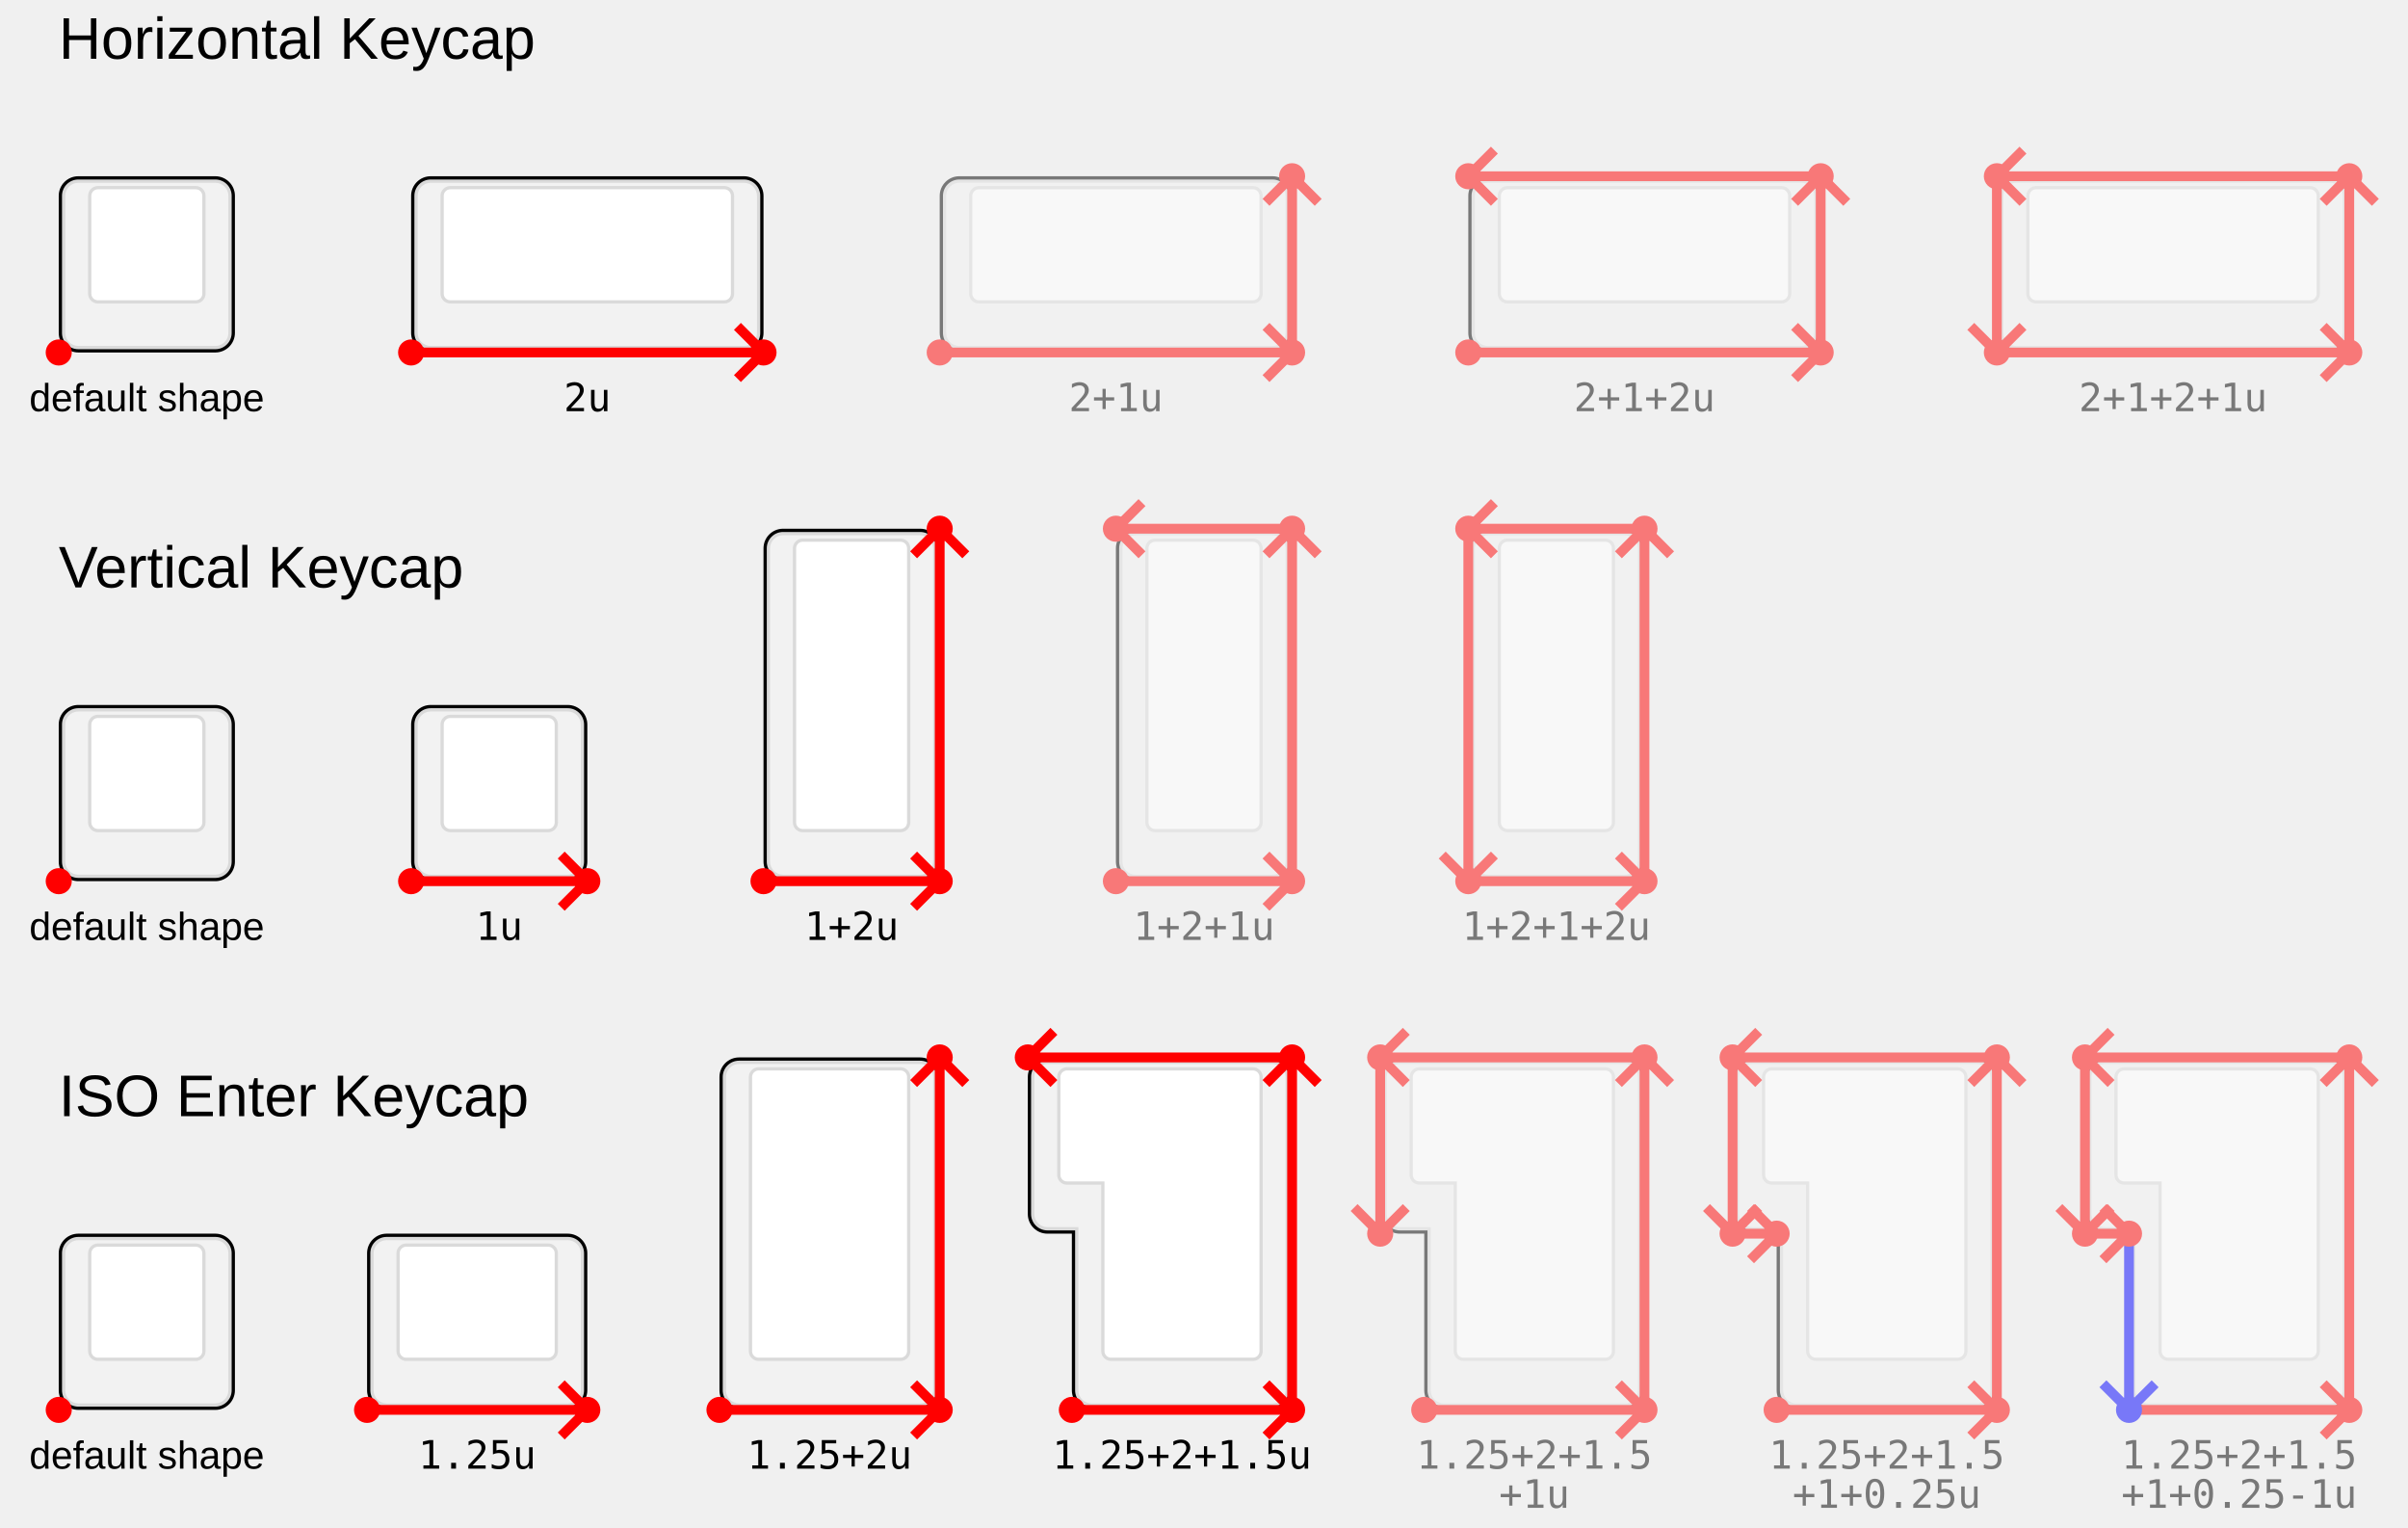
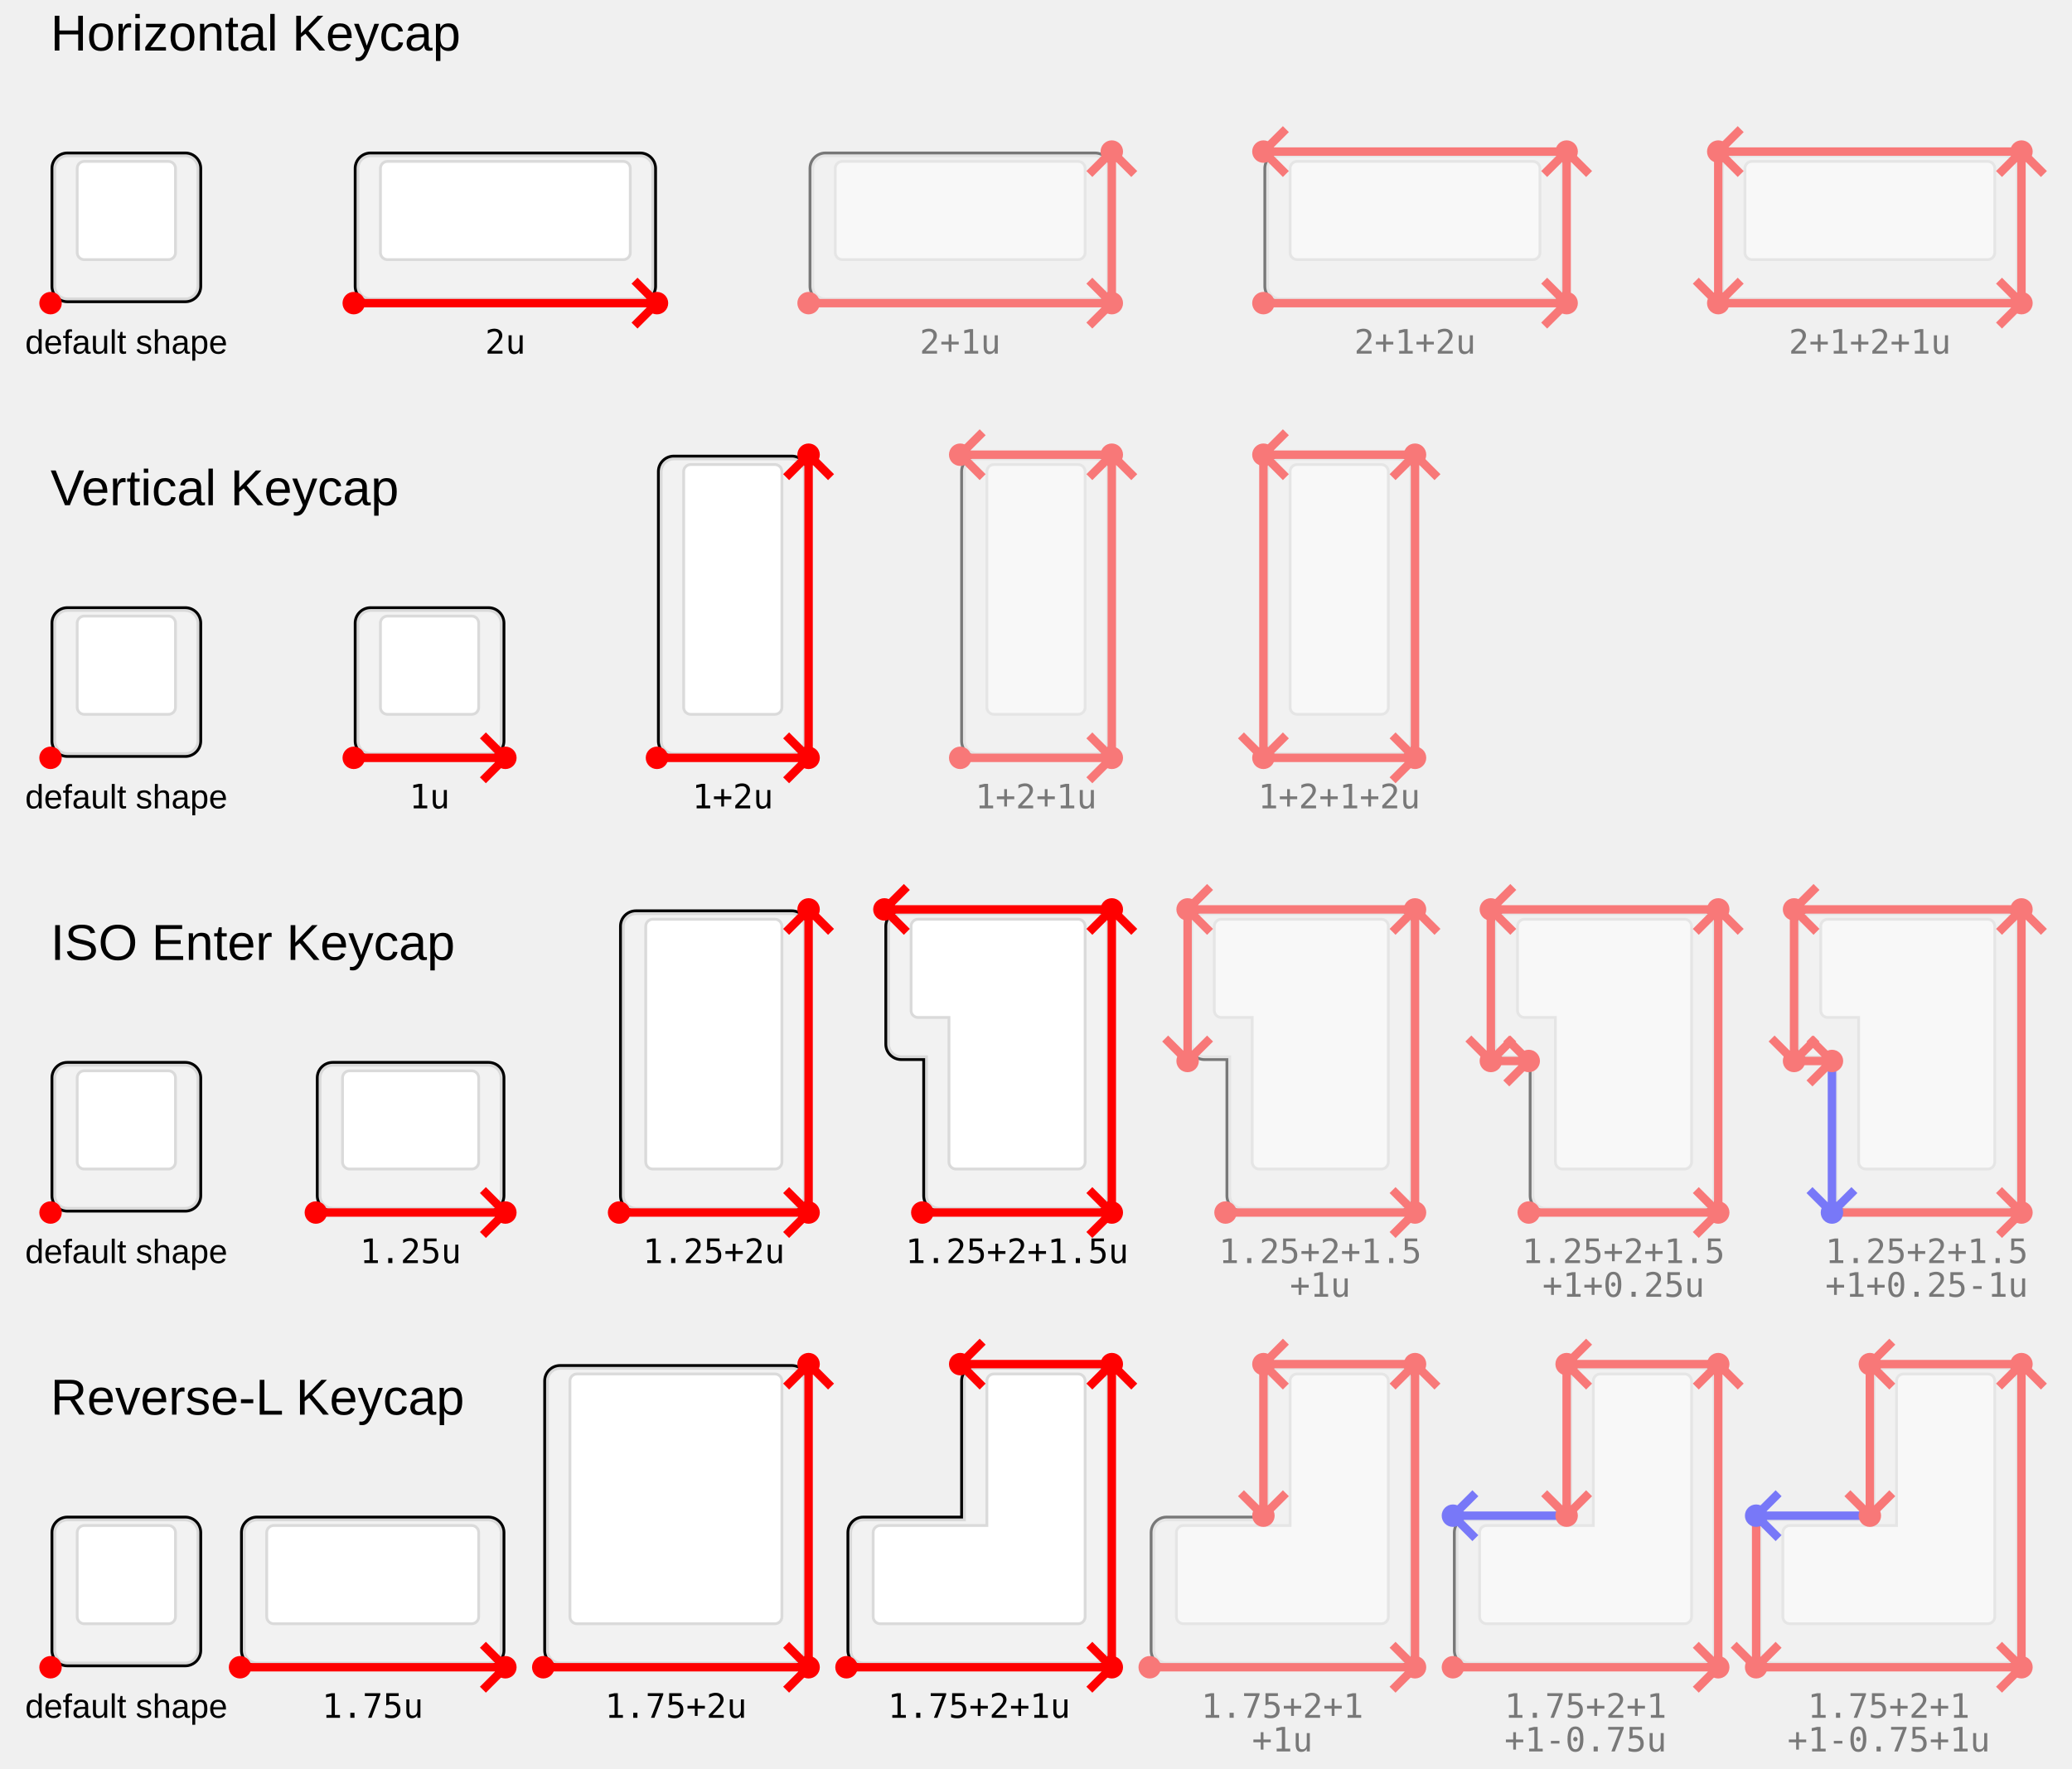
- <svg xmlns="http://www.w3.org/2000/svg" xmlns:xlink="http://www.w3.org/1999/xlink" version="1.1" width="738" height="468" viewBox="36 -486 738 468">
+ <svg xmlns="http://www.w3.org/2000/svg" xmlns:xlink="http://www.w3.org/1999/xlink" version="1.1" width="738" height="630" viewBox="36 -486 738 630">
  <defs>
    <g id="shape0">
      <path d="M 6 -54 C 2.686 -54 0 -51.314 0 -48 L 0 -6 C 0 -2.686 2.686 0 6 0 L 48 0 C 51.314 0 54 -2.686 54 -6 L 54 -48 C 54 -51.314 51.314 -54 48 -54 Z" fill="#000000" />
      <path d="M 6 -53 C 3.239 -53 1 -50.761 1 -48 L 1 -6 C 1 -3.239 3.239 -1 6 -1 L 48 -1 C 50.761 -1 53 -3.239 53 -6 L 53 -48 C 53 -50.761 50.761 -53 48 -53 Z" fill="#dadada" />
      <path d="M 6 -52 C 3.791 -52 2 -50.209 2 -48 L 2 -6 C 2 -3.791 3.791 -2 6 -2 L 48 -2 C 50.209 -2 52 -3.791 52 -6 L 52 -48 C 52 -50.209 50.209 -52 48 -52 Z" fill="#f2f2f2" />
      <path d="M 12 -51 C 10.343 -51 9 -49.657 9 -48 L 9 -18 C 9 -16.343 10.343 -15 12 -15 L 42 -15 C 43.657 -15 45 -16.343 45 -18 L 45 -48 C 45 -49.657 43.657 -51 42 -51 Z" fill="#dadada" />
      <path d="M 12 -50 C 10.895 -50 10 -49.105 10 -48 L 10 -18 C 10 -16.895 10.895 -16 12 -16 L 42 -16 C 43.105 -16 44 -16.895 44 -18 L 44 -48 C 44 -49.105 43.105 -50 42 -50 Z" fill="#ffffff" />
    </g>
    <g id="shape1">
      <path d="M 6 -54 C 2.686 -54 0 -51.314 0 -48 L 0 -6 C 0 -2.686 2.686 0 6 0 L 102 0 C 105.314 0 108 -2.686 108 -6 L 108 -48 C 108 -51.314 105.314 -54 102 -54 Z" fill="#000000" />
      <path d="M 6 -53 C 3.239 -53 1 -50.761 1 -48 L 1 -6 C 1 -3.239 3.239 -1 6 -1 L 102 -1 C 104.761 -1 107 -3.239 107 -6 L 107 -48 C 107 -50.761 104.761 -53 102 -53 Z" fill="#dadada" />
      <path d="M 6 -52 C 3.791 -52 2 -50.209 2 -48 L 2 -6 C 2 -3.791 3.791 -2 6 -2 L 102 -2 C 104.209 -2 106 -3.791 106 -6 L 106 -48 C 106 -50.209 104.209 -52 102 -52 Z" fill="#f2f2f2" />
      <path d="M 12 -51 C 10.343 -51 9 -49.657 9 -48 L 9 -18 C 9 -16.343 10.343 -15 12 -15 L 96 -15 C 97.657 -15 99 -16.343 99 -18 L 99 -48 C 99 -49.657 97.657 -51 96 -51 Z" fill="#dadada" />
      <path d="M 12 -50 C 10.895 -50 10 -49.105 10 -48 L 10 -18 C 10 -16.895 10.895 -16 12 -16 L 96 -16 C 97.105 -16 98 -16.895 98 -18 L 98 -48 C 98 -49.105 97.105 -50 96 -50 Z" fill="#ffffff" />
    </g>
    <g id="shape2">
      <path d="M 6 -108 C 2.686 -108 0 -105.314 0 -102 L 0 -6 C 0 -2.686 2.686 0 6 0 L 48 0 C 51.314 0 54 -2.686 54 -6 L 54 -102 C 54 -105.314 51.314 -108 48 -108 Z" fill="#000000" />
      <path d="M 6 -107 C 3.239 -107 1 -104.761 1 -102 L 1 -6 C 1 -3.239 3.239 -1 6 -1 L 48 -1 C 50.761 -1 53 -3.239 53 -6 L 53 -102 C 53 -104.761 50.761 -107 48 -107 Z" fill="#dadada" />
      <path d="M 6 -106 C 3.791 -106 2 -104.209 2 -102 L 2 -6 C 2 -3.791 3.791 -2 6 -2 L 48 -2 C 50.209 -2 52 -3.791 52 -6 L 52 -102 C 52 -104.209 50.209 -106 48 -106 Z" fill="#f2f2f2" />
      <path d="M 12 -105 C 10.343 -105 9 -103.657 9 -102 L 9 -18 C 9 -16.343 10.343 -15 12 -15 L 42 -15 C 43.657 -15 45 -16.343 45 -18 L 45 -102 C 45 -103.657 43.657 -105 42 -105 Z" fill="#dadada" />
      <path d="M 12 -104 C 10.895 -104 10 -103.105 10 -102 L 10 -18 C 10 -16.895 10.895 -16 12 -16 L 42 -16 C 43.105 -16 44 -16.895 44 -18 L 44 -102 C 44 -103.105 43.105 -104 42 -104 Z" fill="#ffffff" />
    </g>
    <g id="shape3">
      <path d="M 6 -54 C 2.686 -54 0 -51.314 0 -48 L 0 -6 C 0 -2.686 2.686 0 6 0 L 61.5 0 C 64.814 0 67.5 -2.686 67.5 -6 L 67.5 -48 C 67.5 -51.314 64.814 -54 61.5 -54 Z" fill="#000000" />
      <path d="M 6 -53 C 3.239 -53 1 -50.761 1 -48 L 1 -6 C 1 -3.239 3.239 -1 6 -1 L 61.5 -1 C 64.261 -1 66.5 -3.239 66.5 -6 L 66.5 -48 C 66.5 -50.761 64.261 -53 61.5 -53 Z" fill="#dadada" />
      <path d="M 6 -52 C 3.791 -52 2 -50.209 2 -48 L 2 -6 C 2 -3.791 3.791 -2 6 -2 L 61.5 -2 C 63.709 -2 65.5 -3.791 65.5 -6 L 65.5 -48 C 65.5 -50.209 63.709 -52 61.5 -52 Z" fill="#f2f2f2" />
      <path d="M 12 -51 C 10.343 -51 9 -49.657 9 -48 L 9 -18 C 9 -16.343 10.343 -15 12 -15 L 55.5 -15 C 57.157 -15 58.5 -16.343 58.5 -18 L 58.5 -48 C 58.5 -49.657 57.157 -51 55.5 -51 Z" fill="#dadada" />
      <path d="M 12 -50 C 10.895 -50 10 -49.105 10 -48 L 10 -18 C 10 -16.895 10.895 -16 12 -16 L 55.5 -16 C 56.605 -16 57.5 -16.895 57.5 -18 L 57.5 -48 C 57.5 -49.105 56.605 -50 55.5 -50 Z" fill="#ffffff" />
    </g>
    <g id="shape4">
      <path d="M 6 -108 C 2.686 -108 0 -105.314 0 -102 L 0 -6 C 0 -2.686 2.686 0 6 0 L 61.5 0 C 64.814 0 67.5 -2.686 67.5 -6 L 67.5 -102 C 67.5 -105.314 64.814 -108 61.5 -108 Z" fill="#000000" />
      <path d="M 6 -107 C 3.239 -107 1 -104.761 1 -102 L 1 -6 C 1 -3.239 3.239 -1 6 -1 L 61.5 -1 C 64.261 -1 66.5 -3.239 66.5 -6 L 66.5 -102 C 66.5 -104.761 64.261 -107 61.5 -107 Z" fill="#dadada" />
      <path d="M 6 -106 C 3.791 -106 2 -104.209 2 -102 L 2 -6 C 2 -3.791 3.791 -2 6 -2 L 61.5 -2 C 63.709 -2 65.5 -3.791 65.5 -6 L 65.5 -102 C 65.5 -104.209 63.709 -106 61.5 -106 Z" fill="#f2f2f2" />
      <path d="M 12 -105 C 10.343 -105 9 -103.657 9 -102 L 9 -18 C 9 -16.343 10.343 -15 12 -15 L 55.5 -15 C 57.157 -15 58.5 -16.343 58.5 -18 L 58.5 -102 C 58.5 -103.657 57.157 -105 55.5 -105 Z" fill="#dadada" />
      <path d="M 12 -104 C 10.895 -104 10 -103.105 10 -102 L 10 -18 C 10 -16.895 10.895 -16 12 -16 L 55.5 -16 C 56.605 -16 57.5 -16.895 57.5 -18 L 57.5 -102 C 57.5 -103.105 56.605 -104 55.5 -104 Z" fill="#ffffff" />
    </g>
    <g id="shape5">
      <path d="M -7.5 -108 C -10.814 -108 -13.5 -105.314 -13.5 -102 L -13.5 -60 C -13.5 -56.686 -10.814 -54 -7.5 -54 L 0 -54 L 0 -6 C 0 -2.686 2.686 0 6 0 L 61.5 0 C 64.814 0 67.5 -2.686 67.5 -6 L 67.5 -102 C 67.5 -105.314 64.814 -108 61.5 -108 Z" fill="#000000" />
      <path d="M -7.5 -107 C -10.261 -107 -12.5 -104.761 -12.5 -102 L -12.5 -60 C -12.5 -57.239 -10.261 -55 -7.5 -55 L 1 -55 L 1 -54 L 1 -6 C 1 -3.239 3.239 -1 6 -1 L 61.5 -1 C 64.261 -1 66.5 -3.239 66.5 -6 L 66.5 -102 C 66.5 -104.761 64.261 -107 61.5 -107 Z" fill="#dadada" />
      <path d="M -7.5 -106 C -9.709 -106 -11.5 -104.209 -11.5 -102 L -11.5 -60 C -11.5 -57.791 -9.709 -56 -7.5 -56 L 2 -56 L 2 -54 L 2 -6 C 2 -3.791 3.791 -2 6 -2 L 61.5 -2 C 63.709 -2 65.5 -3.791 65.5 -6 L 65.5 -102 C 65.5 -104.209 63.709 -106 61.5 -106 Z" fill="#f2f2f2" />
      <path d="M -1.5 -105 C -3.157 -105 -4.5 -103.657 -4.5 -102 L -4.5 -72 C -4.5 -70.343 -3.157 -69 -1.5 -69 L 9 -69 L 9 -60 L 9 -18 C 9 -16.343 10.343 -15 12 -15 L 55.5 -15 C 57.157 -15 58.5 -16.343 58.5 -18 L 58.5 -102 C 58.5 -103.657 57.157 -105 55.5 -105 Z" fill="#dadada" />
      <path d="M -1.5 -104 C -2.605 -104 -3.5 -103.105 -3.5 -102 L -3.5 -72 C -3.5 -70.895 -2.605 -70 -1.5 -70 L 10 -70 L 10 -60 L 10 -18 C 10 -16.895 10.895 -16 12 -16 L 55.5 -16 C 56.605 -16 57.5 -16.895 57.5 -18 L 57.5 -102 C 57.5 -103.105 56.605 -104 55.5 -104 Z" fill="#ffffff" />
    </g>
+     <g id="shape6">
+       <path d="M 6 -54 C 2.686 -54 0 -51.314 0 -48 L 0 -6 C 0 -2.686 2.686 0 6 0 L 88.5 0 C 91.814 0 94.5 -2.686 94.5 -6 L 94.5 -48 C 94.5 -51.314 91.814 -54 88.5 -54 Z" fill="#000000" />
+       <path d="M 6 -53 C 3.239 -53 1 -50.761 1 -48 L 1 -6 C 1 -3.239 3.239 -1 6 -1 L 88.5 -1 C 91.261 -1 93.5 -3.239 93.5 -6 L 93.5 -48 C 93.5 -50.761 91.261 -53 88.5 -53 Z" fill="#dadada" />
+       <path d="M 6 -52 C 3.791 -52 2 -50.209 2 -48 L 2 -6 C 2 -3.791 3.791 -2 6 -2 L 88.5 -2 C 90.709 -2 92.5 -3.791 92.5 -6 L 92.5 -48 C 92.5 -50.209 90.709 -52 88.5 -52 Z" fill="#f2f2f2" />
+       <path d="M 12 -51 C 10.343 -51 9 -49.657 9 -48 L 9 -18 C 9 -16.343 10.343 -15 12 -15 L 82.5 -15 C 84.157 -15 85.5 -16.343 85.5 -18 L 85.5 -48 C 85.5 -49.657 84.157 -51 82.5 -51 Z" fill="#dadada" />
+       <path d="M 12 -50 C 10.895 -50 10 -49.105 10 -48 L 10 -18 C 10 -16.895 10.895 -16 12 -16 L 82.5 -16 C 83.605 -16 84.5 -16.895 84.5 -18 L 84.5 -48 C 84.5 -49.105 83.605 -50 82.5 -50 Z" fill="#ffffff" />
+     </g>
+     <g id="shape7">
+       <path d="M 6 -108 C 2.686 -108 0 -105.314 0 -102 L 0 -6 C 0 -2.686 2.686 0 6 0 L 88.5 0 C 91.814 0 94.5 -2.686 94.5 -6 L 94.5 -102 C 94.5 -105.314 91.814 -108 88.5 -108 Z" fill="#000000" />
+       <path d="M 6 -107 C 3.239 -107 1 -104.761 1 -102 L 1 -6 C 1 -3.239 3.239 -1 6 -1 L 88.5 -1 C 91.261 -1 93.5 -3.239 93.5 -6 L 93.5 -102 C 93.5 -104.761 91.261 -107 88.5 -107 Z" fill="#dadada" />
+       <path d="M 6 -106 C 3.791 -106 2 -104.209 2 -102 L 2 -6 C 2 -3.791 3.791 -2 6 -2 L 88.5 -2 C 90.709 -2 92.5 -3.791 92.5 -6 L 92.5 -102 C 92.5 -104.209 90.709 -106 88.5 -106 Z" fill="#f2f2f2" />
+       <path d="M 12 -105 C 10.343 -105 9 -103.657 9 -102 L 9 -18 C 9 -16.343 10.343 -15 12 -15 L 82.5 -15 C 84.157 -15 85.5 -16.343 85.5 -18 L 85.5 -102 C 85.5 -103.657 84.157 -105 82.5 -105 Z" fill="#dadada" />
+       <path d="M 12 -104 C 10.895 -104 10 -103.105 10 -102 L 10 -18 C 10 -16.895 10.895 -16 12 -16 L 82.5 -16 C 83.605 -16 84.5 -16.895 84.5 -18 L 84.5 -102 C 84.5 -103.105 83.605 -104 82.5 -104 Z" fill="#ffffff" />
+     </g>
+     <g id="shape8">
+       <path d="M 46.5 -108 C 43.186 -108 40.5 -105.314 40.5 -102 L 40.5 -54 L 6 -54 C 2.686 -54 0 -51.314 0 -48 L 0 -6 C 0 -2.686 2.686 0 6 0 L 88.5 0 C 91.814 0 94.5 -2.686 94.5 -6 L 94.5 -102 C 94.5 -105.314 91.814 -108 88.5 -108 Z" fill="#000000" />
+       <path d="M 46.5 -107 C 43.739 -107 41.5 -104.761 41.5 -102 L 41.5 -54 L 41.5 -53 L 40.5 -53 L 6 -53 C 3.239 -53 1 -50.761 1 -48 L 1 -6 C 1 -3.239 3.239 -1 6 -1 L 88.5 -1 C 91.261 -1 93.5 -3.239 93.5 -6 L 93.5 -102 C 93.5 -104.761 91.261 -107 88.5 -107 Z" fill="#dadada" />
+       <path d="M 46.5 -106 C 44.291 -106 42.5 -104.209 42.5 -102 L 42.5 -54 L 42.5 -52 L 6 -52 C 3.791 -52 2 -50.209 2 -48 L 2 -6 C 2 -3.791 3.791 -2 6 -2 L 88.5 -2 C 90.709 -2 92.5 -3.791 92.5 -6 L 92.5 -102 C 92.5 -104.209 90.709 -106 88.5 -106 Z" fill="#f2f2f2" />
+       <path d="M 52.5 -105 C 50.843 -105 49.5 -103.657 49.5 -102 L 49.5 -60 L 49.5 -51 L 49.5 -51 L 49.5 -51 L 49.5 -51 L 49.5 -51 L 40.5 -51 L 12 -51 C 10.343 -51 9 -49.657 9 -48 L 9 -18 C 9 -16.343 10.343 -15 12 -15 L 82.5 -15 C 84.157 -15 85.5 -16.343 85.5 -18 L 85.5 -102 C 85.5 -103.657 84.157 -105 82.5 -105 Z" fill="#dadada" />
+       <path d="M 52.5 -104 C 51.395 -104 50.5 -103.105 50.5 -102 L 50.5 -60 L 50.5 -50 L 12 -50 C 10.895 -50 10 -49.105 10 -48 L 10 -18 C 10 -16.895 10.895 -16 12 -16 L 82.5 -16 C 83.605 -16 84.5 -16.895 84.5 -18 L 84.5 -102 C 84.5 -103.105 83.605 -104 82.5 -104 Z" fill="#ffffff" />
+     </g>
  </defs>
  <text x="54" y="-468" font-family="Arial" font-size="18">Horizontal Keycap</text>
  <text x="54" y="-306" font-family="Arial" font-size="18">Vertical Keycap</text>
  <text x="54" y="-144" font-family="Arial" font-size="18">ISO Enter Keycap</text>
+   <text x="54" y="18" font-family="Arial" font-size="18">Reverse-L Keycap</text>
  <g class="keyboard">
    <g class="key">
      <use xlink:href="#shape0" transform="translate(54 -378)" />
      <circle cx="54" cy="-378" r="4" fill="red" />
      <text x="81" y="-360" text-anchor="middle" font-family="Arial" font-size="12">default shape</text>
    </g>
    <g class="key">
      <use xlink:href="#shape1" transform="translate(162 -378)" />
      <path d="M 162 -378 h 108 m -8 -8 l 8 8 l -8 8" fill="none" stroke="red" stroke-width="3" />
      <circle cx="162" cy="-378" r="4" fill="red" />
      <circle cx="270" cy="-378" r="4" fill="red" />
      <text x="216" y="-360" text-anchor="middle" font-family="monospace" font-size="12">2u</text>
    </g>
    <g class="key" opacity="0.5">
      <use xlink:href="#shape1" transform="translate(324 -378)" />
      <path d="M 324 -378 h 108 m -8 -8 l 8 8 l -8 8" fill="none" stroke="red" stroke-width="3" />
      <path d="M 432 -378 v -54 m -8 8 l 8 -8 l 8 8" fill="none" stroke="red" stroke-width="3" />
      <circle cx="324" cy="-378" r="4" fill="red" />
      <circle cx="432" cy="-378" r="4" fill="red" />
      <circle cx="432" cy="-432" r="4" fill="red" />
      <text x="378" y="-360" text-anchor="middle" font-family="monospace" font-size="12">2+1u</text>
    </g>
    <g class="key" opacity="0.5">
      <use xlink:href="#shape1" transform="translate(486 -378)" />
      <path d="M 486 -378 h 108 m -8 -8 l 8 8 l -8 8" fill="none" stroke="red" stroke-width="3" />
      <path d="M 594 -378 v -54 m -8 8 l 8 -8 l 8 8" fill="none" stroke="red" stroke-width="3" />
      <path d="M 594 -432 h -108 m 8 -8 l -8 8 l 8 8" fill="none" stroke="red" stroke-width="3" />
      <circle cx="486" cy="-378" r="4" fill="red" />
      <circle cx="594" cy="-378" r="4" fill="red" />
      <circle cx="594" cy="-432" r="4" fill="red" />
      <circle cx="486" cy="-432" r="4" fill="red" />
      <text x="540" y="-360" text-anchor="middle" font-family="monospace" font-size="12">2+1+2u</text>
    </g>
    <g class="key" opacity="0.5">
      <use xlink:href="#shape1" transform="translate(648 -378)" />
      <path d="M 648 -378 h 108 m -8 -8 l 8 8 l -8 8" fill="none" stroke="red" stroke-width="3" />
      <path d="M 756 -378 v -54 m -8 8 l 8 -8 l 8 8" fill="none" stroke="red" stroke-width="3" />
      <path d="M 756 -432 h -108 m 8 -8 l -8 8 l 8 8" fill="none" stroke="red" stroke-width="3" />
      <path d="M 648 -432 v 54 m -8 -8 l 8 8 l 8 -8" fill="none" stroke="red" stroke-width="3" />
      <circle cx="648" cy="-378" r="4" fill="red" />
      <circle cx="756" cy="-378" r="4" fill="red" />
      <circle cx="756" cy="-432" r="4" fill="red" />
      <circle cx="648" cy="-432" r="4" fill="red" />
      <text x="702" y="-360" text-anchor="middle" font-family="monospace" font-size="12">2+1+2+1u</text>
    </g>
    <g class="key">
      <use xlink:href="#shape0" transform="translate(54 -216)" />
      <circle cx="54" cy="-216" r="4" fill="red" />
      <text x="81" y="-198" text-anchor="middle" font-family="Arial" font-size="12">default shape</text>
    </g>
    <g class="key">
      <use xlink:href="#shape0" transform="translate(162 -216)" />
      <path d="M 162 -216 h 54 m -8 -8 l 8 8 l -8 8" fill="none" stroke="red" stroke-width="3" />
      <circle cx="162" cy="-216" r="4" fill="red" />
      <circle cx="216" cy="-216" r="4" fill="red" />
      <text x="189" y="-198" text-anchor="middle" font-family="monospace" font-size="12">1u</text>
    </g>
    <g class="key">
      <use xlink:href="#shape2" transform="translate(270 -216)" />
      <path d="M 270 -216 h 54 m -8 -8 l 8 8 l -8 8" fill="none" stroke="red" stroke-width="3" />
      <path d="M 324 -216 v -108 m -8 8 l 8 -8 l 8 8" fill="none" stroke="red" stroke-width="3" />
      <circle cx="270" cy="-216" r="4" fill="red" />
      <circle cx="324" cy="-216" r="4" fill="red" />
      <circle cx="324" cy="-324" r="4" fill="red" />
      <text x="297" y="-198" text-anchor="middle" font-family="monospace" font-size="12">1+2u</text>
    </g>
    <g class="key" opacity="0.5">
      <use xlink:href="#shape2" transform="translate(378 -216)" />
      <path d="M 378 -216 h 54 m -8 -8 l 8 8 l -8 8" fill="none" stroke="red" stroke-width="3" />
      <path d="M 432 -216 v -108 m -8 8 l 8 -8 l 8 8" fill="none" stroke="red" stroke-width="3" />
      <path d="M 432 -324 h -54 m 8 -8 l -8 8 l 8 8" fill="none" stroke="red" stroke-width="3" />
      <circle cx="378" cy="-216" r="4" fill="red" />
      <circle cx="432" cy="-216" r="4" fill="red" />
      <circle cx="432" cy="-324" r="4" fill="red" />
      <circle cx="378" cy="-324" r="4" fill="red" />
      <text x="405" y="-198" text-anchor="middle" font-family="monospace" font-size="12">1+2+1u</text>
    </g>
    <g class="key" opacity="0.5">
      <use xlink:href="#shape2" transform="translate(486 -216)" />
      <path d="M 486 -216 h 54 m -8 -8 l 8 8 l -8 8" fill="none" stroke="red" stroke-width="3" />
      <path d="M 540 -216 v -108 m -8 8 l 8 -8 l 8 8" fill="none" stroke="red" stroke-width="3" />
      <path d="M 540 -324 h -54 m 8 -8 l -8 8 l 8 8" fill="none" stroke="red" stroke-width="3" />
      <path d="M 486 -324 v 108 m -8 -8 l 8 8 l 8 -8" fill="none" stroke="red" stroke-width="3" />
      <circle cx="486" cy="-216" r="4" fill="red" />
      <circle cx="540" cy="-216" r="4" fill="red" />
      <circle cx="540" cy="-324" r="4" fill="red" />
      <circle cx="486" cy="-324" r="4" fill="red" />
      <text x="513" y="-198" text-anchor="middle" font-family="monospace" font-size="12">1+2+1+2u</text>
    </g>
    <g class="key">
      <use xlink:href="#shape0" transform="translate(54 -54)" />
      <circle cx="54" cy="-54" r="4" fill="red" />
      <text x="81" y="-36" text-anchor="middle" font-family="Arial" font-size="12">default shape</text>
    </g>
    <g class="key">
      <use xlink:href="#shape3" transform="translate(148.5 -54)" />
      <path d="M 148.5 -54 h 67.5 m -8 -8 l 8 8 l -8 8" fill="none" stroke="red" stroke-width="3" />
      <circle cx="148.5" cy="-54" r="4" fill="red" />
      <circle cx="216" cy="-54" r="4" fill="red" />
      <text x="182.25" y="-36" text-anchor="middle" font-family="monospace" font-size="12">1.25u</text>
    </g>
    <g class="key">
      <use xlink:href="#shape4" transform="translate(256.5 -54)" />
      <path d="M 256.5 -54 h 67.5 m -8 -8 l 8 8 l -8 8" fill="none" stroke="red" stroke-width="3" />
      <path d="M 324 -54 v -108 m -8 8 l 8 -8 l 8 8" fill="none" stroke="red" stroke-width="3" />
      <circle cx="256.5" cy="-54" r="4" fill="red" />
      <circle cx="324" cy="-54" r="4" fill="red" />
      <circle cx="324" cy="-162" r="4" fill="red" />
      <text x="290.25" y="-36" text-anchor="middle" font-family="monospace" font-size="12">1.25+2u</text>
    </g>
    <g class="key">
      <use xlink:href="#shape5" transform="translate(364.5 -54)" />
      <path d="M 364.5 -54 h 67.5 m -8 -8 l 8 8 l -8 8" fill="none" stroke="red" stroke-width="3" />
      <path d="M 432 -54 v -108 m -8 8 l 8 -8 l 8 8" fill="none" stroke="red" stroke-width="3" />
      <path d="M 432 -162 h -81 m 8 -8 l -8 8 l 8 8" fill="none" stroke="red" stroke-width="3" />
      <circle cx="364.5" cy="-54" r="4" fill="red" />
      <circle cx="432" cy="-54" r="4" fill="red" />
      <circle cx="432" cy="-162" r="4" fill="red" />
      <circle cx="351" cy="-162" r="4" fill="red" />
      <text x="398.25" y="-36" text-anchor="middle" font-family="monospace" font-size="12">1.25+2+1.5u</text>
    </g>
    <g class="key" opacity="0.5">
      <use xlink:href="#shape5" transform="translate(472.5 -54)" />
      <path d="M 472.5 -54 h 67.5 m -8 -8 l 8 8 l -8 8" fill="none" stroke="red" stroke-width="3" />
      <path d="M 540 -54 v -108 m -8 8 l 8 -8 l 8 8" fill="none" stroke="red" stroke-width="3" />
      <path d="M 540 -162 h -81 m 8 -8 l -8 8 l 8 8" fill="none" stroke="red" stroke-width="3" />
      <path d="M 459 -162 v 54 m -8 -8 l 8 8 l 8 -8" fill="none" stroke="red" stroke-width="3" />
      <circle cx="472.5" cy="-54" r="4" fill="red" />
      <circle cx="540" cy="-54" r="4" fill="red" />
      <circle cx="540" cy="-162" r="4" fill="red" />
      <circle cx="459" cy="-162" r="4" fill="red" />
      <circle cx="459" cy="-108" r="4" fill="red" />
      <text x="506.25" y="-36" text-anchor="middle" font-family="monospace" font-size="12">1.25+2+1.5</text>
      <text x="506.25" y="-24" text-anchor="middle" font-family="monospace" font-size="12">+1u</text>
    </g>
    <g class="key" opacity="0.5">
      <use xlink:href="#shape5" transform="translate(580.5 -54)" />
      <path d="M 580.5 -54 h 67.5 m -8 -8 l 8 8 l -8 8" fill="none" stroke="red" stroke-width="3" />
      <path d="M 648 -54 v -108 m -8 8 l 8 -8 l 8 8" fill="none" stroke="red" stroke-width="3" />
      <path d="M 648 -162 h -81 m 8 -8 l -8 8 l 8 8" fill="none" stroke="red" stroke-width="3" />
      <path d="M 567 -162 v 54 m -8 -8 l 8 8 l 8 -8" fill="none" stroke="red" stroke-width="3" />
      <path d="M 567 -108 h 13.5 m -8 -8 l 8 8 l -8 8" fill="none" stroke="red" stroke-width="3" />
      <circle cx="580.5" cy="-54" r="4" fill="red" />
      <circle cx="648" cy="-54" r="4" fill="red" />
      <circle cx="648" cy="-162" r="4" fill="red" />
      <circle cx="567" cy="-162" r="4" fill="red" />
      <circle cx="567" cy="-108" r="4" fill="red" />
      <circle cx="580.5" cy="-108" r="4" fill="red" />
      <text x="614.25" y="-36" text-anchor="middle" font-family="monospace" font-size="12">1.25+2+1.5</text>
      <text x="614.25" y="-24" text-anchor="middle" font-family="monospace" font-size="12">+1+0.25u</text>
    </g>
    <g class="key" opacity="0.5">
      <use xlink:href="#shape5" transform="translate(688.5 -54)" />
      <path d="M 688.5 -54 h 67.5 m -8 -8 l 8 8 l -8 8" fill="none" stroke="red" stroke-width="3" />
      <path d="M 756 -54 v -108 m -8 8 l 8 -8 l 8 8" fill="none" stroke="red" stroke-width="3" />
      <path d="M 756 -162 h -81 m 8 -8 l -8 8 l 8 8" fill="none" stroke="red" stroke-width="3" />
      <path d="M 675 -162 v 54 m -8 -8 l 8 8 l 8 -8" fill="none" stroke="red" stroke-width="3" />
      <path d="M 675 -108 h 13.5 m -8 -8 l 8 8 l -8 8" fill="none" stroke="red" stroke-width="3" />
      <path d="M 688.5 -108 v 54 m -8 -8 l 8 8 l 8 -8" fill="none" stroke="blue" stroke-width="3" />
      <circle cx="756" cy="-54" r="4" fill="red" />
      <circle cx="756" cy="-162" r="4" fill="red" />
      <circle cx="675" cy="-162" r="4" fill="red" />
      <circle cx="675" cy="-108" r="4" fill="red" />
      <circle cx="688.5" cy="-108" r="4" fill="red" />
      <circle cx="688.5" cy="-54" r="4" fill="blue" />
      <text x="722.25" y="-36" text-anchor="middle" font-family="monospace" font-size="12">1.25+2+1.5</text>
      <text x="722.25" y="-24" text-anchor="middle" font-family="monospace" font-size="12">+1+0.25-1u</text>
    </g>
+     <g class="key">
+       <use xlink:href="#shape0" transform="translate(54 108)" />
+       <circle cx="54" cy="108" r="4" fill="red" />
+       <text x="81" y="126" text-anchor="middle" font-family="Arial" font-size="12">default shape</text>
+     </g>
+     <g class="key">
+       <use xlink:href="#shape6" transform="translate(121.5 108)" />
+       <path d="M 121.5 108 h 94.5 m -8 -8 l 8 8 l -8 8" fill="none" stroke="red" stroke-width="3" />
+       <circle cx="121.5" cy="108" r="4" fill="red" />
+       <circle cx="216" cy="108" r="4" fill="red" />
+       <text x="168.75" y="126" text-anchor="middle" font-family="monospace" font-size="12">1.75u</text>
+     </g>
+     <g class="key">
+       <use xlink:href="#shape7" transform="translate(229.5 108)" />
+       <path d="M 229.5 108 h 94.5 m -8 -8 l 8 8 l -8 8" fill="none" stroke="red" stroke-width="3" />
+       <path d="M 324 108 v -108 m -8 8 l 8 -8 l 8 8" fill="none" stroke="red" stroke-width="3" />
+       <circle cx="229.5" cy="108" r="4" fill="red" />
+       <circle cx="324" cy="108" r="4" fill="red" />
+       <circle cx="324" cy="0" r="4" fill="red" />
+       <text x="276.75" y="126" text-anchor="middle" font-family="monospace" font-size="12">1.75+2u</text>
+     </g>
+     <g class="key">
+       <use xlink:href="#shape8" transform="translate(337.5 108)" />
+       <path d="M 337.5 108 h 94.5 m -8 -8 l 8 8 l -8 8" fill="none" stroke="red" stroke-width="3" />
+       <path d="M 432 108 v -108 m -8 8 l 8 -8 l 8 8" fill="none" stroke="red" stroke-width="3" />
+       <path d="M 432 0 h -54 m 8 -8 l -8 8 l 8 8" fill="none" stroke="red" stroke-width="3" />
+       <circle cx="337.5" cy="108" r="4" fill="red" />
+       <circle cx="432" cy="108" r="4" fill="red" />
+       <circle cx="432" cy="0" r="4" fill="red" />
+       <circle cx="378" cy="0" r="4" fill="red" />
+       <text x="384.75" y="126" text-anchor="middle" font-family="monospace" font-size="12">1.75+2+1u</text>
+     </g>
+     <g class="key" opacity="0.5">
+       <use xlink:href="#shape8" transform="translate(445.5 108)" />
+       <path d="M 445.5 108 h 94.5 m -8 -8 l 8 8 l -8 8" fill="none" stroke="red" stroke-width="3" />
+       <path d="M 540 108 v -108 m -8 8 l 8 -8 l 8 8" fill="none" stroke="red" stroke-width="3" />
+       <path d="M 540 0 h -54 m 8 -8 l -8 8 l 8 8" fill="none" stroke="red" stroke-width="3" />
+       <path d="M 486 0 v 54 m -8 -8 l 8 8 l 8 -8" fill="none" stroke="red" stroke-width="3" />
+       <circle cx="445.5" cy="108" r="4" fill="red" />
+       <circle cx="540" cy="108" r="4" fill="red" />
+       <circle cx="540" cy="0" r="4" fill="red" />
+       <circle cx="486" cy="0" r="4" fill="red" />
+       <circle cx="486" cy="54" r="4" fill="red" />
+       <text x="492.75" y="126" text-anchor="middle" font-family="monospace" font-size="12">1.75+2+1</text>
+       <text x="492.75" y="138" text-anchor="middle" font-family="monospace" font-size="12">+1u</text>
+     </g>
+     <g class="key" opacity="0.5">
+       <use xlink:href="#shape8" transform="translate(553.5 108)" />
+       <path d="M 553.5 108 h 94.5 m -8 -8 l 8 8 l -8 8" fill="none" stroke="red" stroke-width="3" />
+       <path d="M 648 108 v -108 m -8 8 l 8 -8 l 8 8" fill="none" stroke="red" stroke-width="3" />
+       <path d="M 648 0 h -54 m 8 -8 l -8 8 l 8 8" fill="none" stroke="red" stroke-width="3" />
+       <path d="M 594 0 v 54 m -8 -8 l 8 8 l 8 -8" fill="none" stroke="red" stroke-width="3" />
+       <path d="M 594 54 h -40.5 m 8 -8 l -8 8 l 8 8" fill="none" stroke="blue" stroke-width="3" />
+       <circle cx="553.5" cy="108" r="4" fill="red" />
+       <circle cx="648" cy="108" r="4" fill="red" />
+       <circle cx="648" cy="0" r="4" fill="red" />
+       <circle cx="594" cy="0" r="4" fill="red" />
+       <circle cx="594" cy="54" r="4" fill="red" />
+       <circle cx="553.5" cy="54" r="4" fill="blue" />
+       <text x="600.75" y="126" text-anchor="middle" font-family="monospace" font-size="12">1.75+2+1</text>
+       <text x="600.75" y="138" text-anchor="middle" font-family="monospace" font-size="12">+1-0.75u</text>
+     </g>
+     <g class="key" opacity="0.5">
+       <use xlink:href="#shape8" transform="translate(661.5 108)" />
+       <path d="M 661.5 108 h 94.5 m -8 -8 l 8 8 l -8 8" fill="none" stroke="red" stroke-width="3" />
+       <path d="M 756 108 v -108 m -8 8 l 8 -8 l 8 8" fill="none" stroke="red" stroke-width="3" />
+       <path d="M 756 0 h -54 m 8 -8 l -8 8 l 8 8" fill="none" stroke="red" stroke-width="3" />
+       <path d="M 702 0 v 54 m -8 -8 l 8 8 l 8 -8" fill="none" stroke="red" stroke-width="3" />
+       <path d="M 702 54 h -40.5 m 8 -8 l -8 8 l 8 8" fill="none" stroke="blue" stroke-width="3" />
+       <path d="M 661.5 54 v 54 m -8 -8 l 8 8 l 8 -8" fill="none" stroke="red" stroke-width="3" />
+       <circle cx="661.5" cy="108" r="4" fill="red" />
+       <circle cx="756" cy="108" r="4" fill="red" />
+       <circle cx="756" cy="0" r="4" fill="red" />
+       <circle cx="702" cy="0" r="4" fill="red" />
+       <circle cx="702" cy="54" r="4" fill="red" />
+       <circle cx="661.5" cy="54" r="4" fill="blue" />
+       <text x="708.75" y="126" text-anchor="middle" font-family="monospace" font-size="12">1.75+2+1</text>
+       <text x="708.75" y="138" text-anchor="middle" font-family="monospace" font-size="12">+1-0.75+1u</text>
+     </g>
  </g>
</svg>
